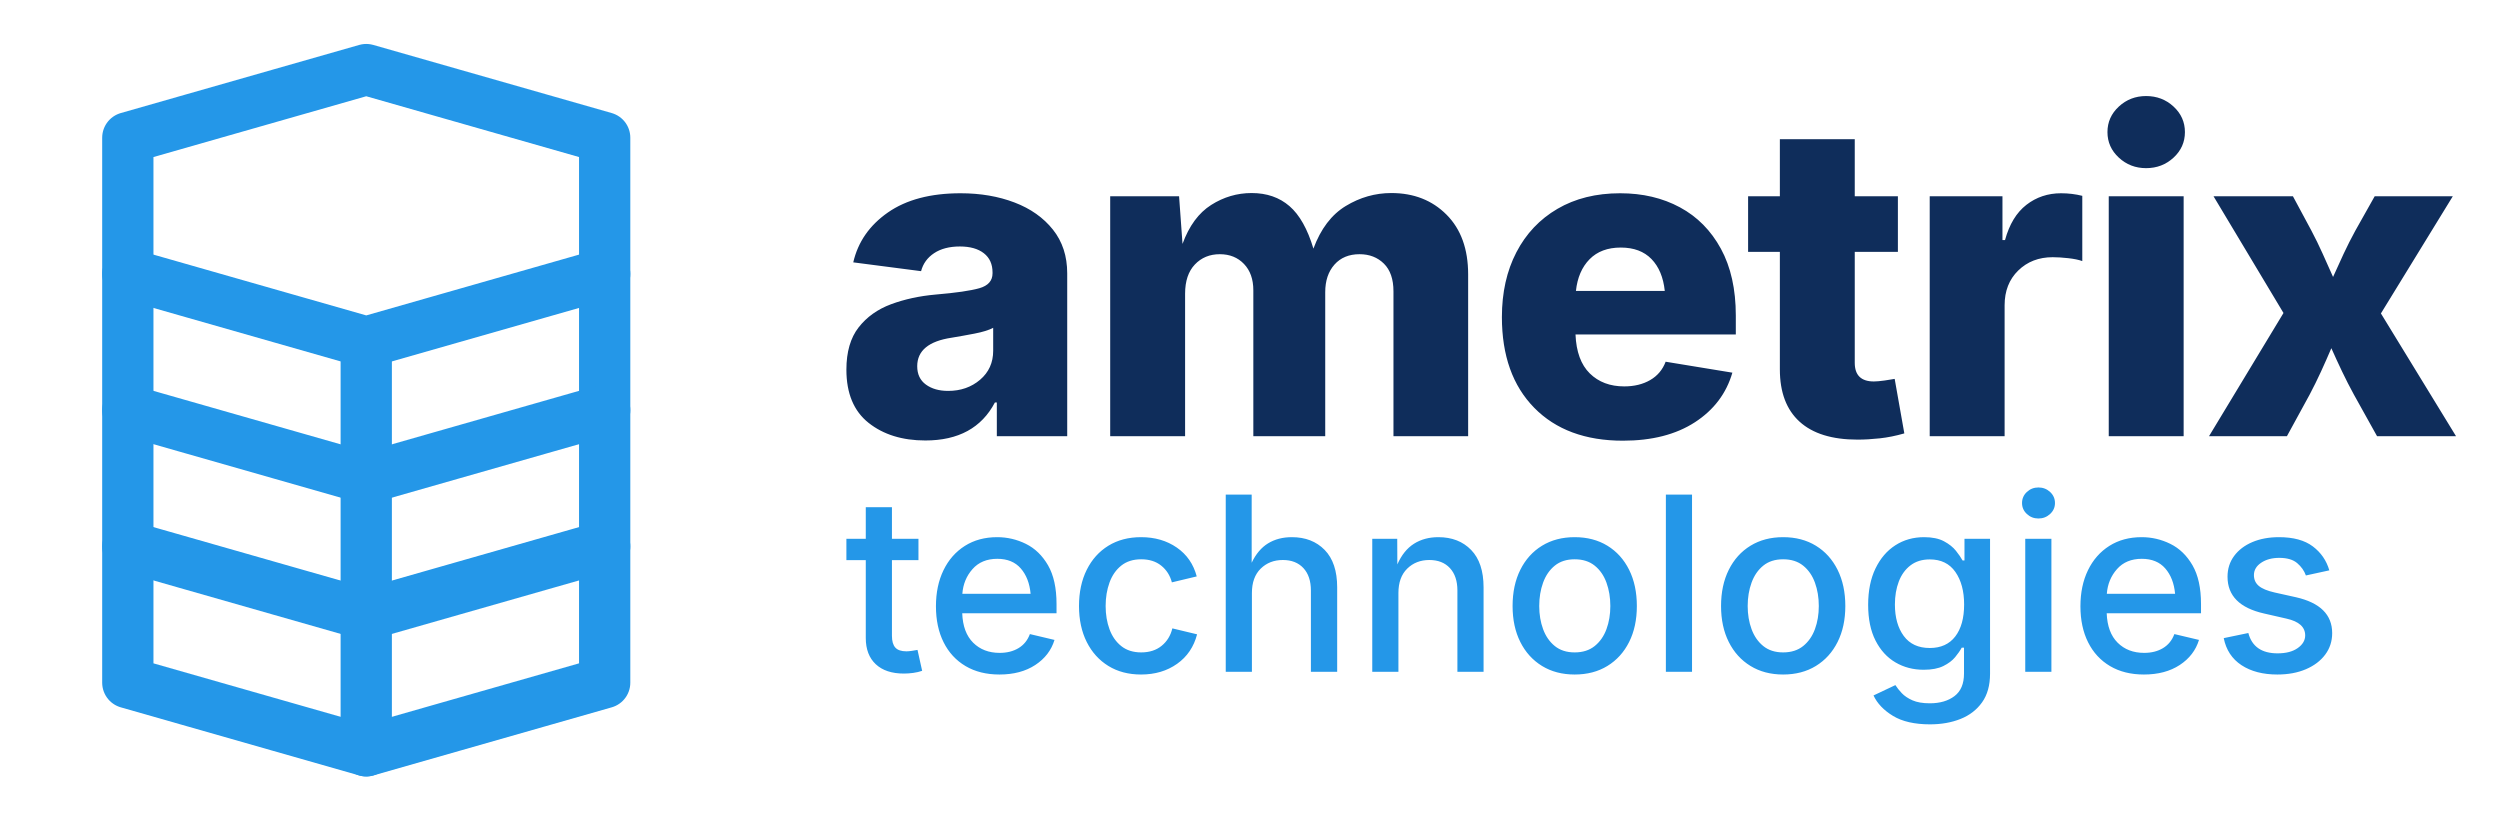
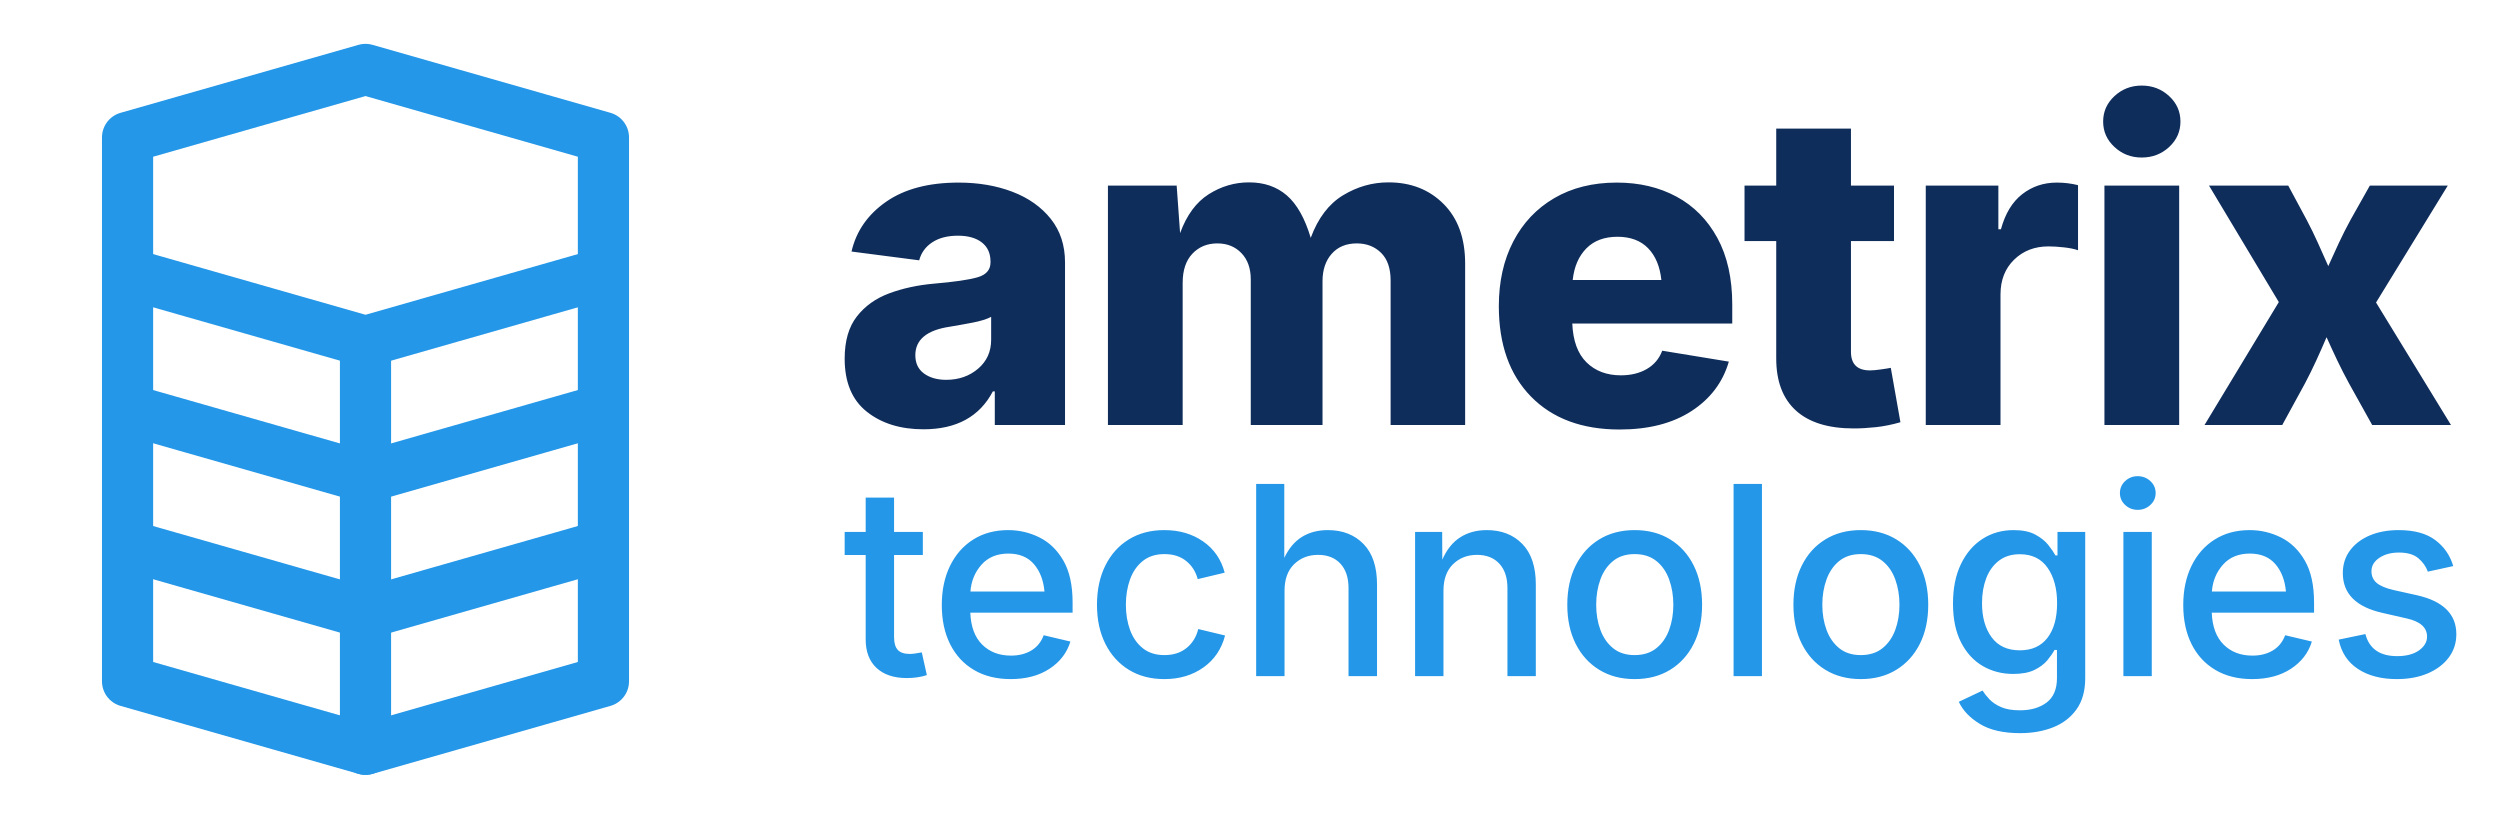
- <svg xmlns="http://www.w3.org/2000/svg" viewBox="0 0 341.3 112" width="341.3" height="112" role="img" aria-label="Ametrix Technologies">
+ <svg xmlns="http://www.w3.org/2000/svg" viewBox="0 0 342.0 112" width="342.0" height="112" role="img" aria-label="Ametrix Technologies">
  <g transform="translate(0 0)" fill="none" stroke="#2497E8" stroke-width="7" stroke-linejoin="round" stroke-linecap="round">
    <path d="M50 9.5 L82.55 18.8 L82.55 93.2 L50 102.5 L17.45 93.2 L17.45 18.8 Z" />
    <path d="M17.45 37.4 L50 46.7 L82.55 37.4" />
    <path d="M50 46.7 L50 102.5" />
    <path d="M17.45 56 L50 65.3 L82.55 56" />
    <path d="M17.45 74.6 L50 83.9 L82.55 74.6" />
  </g>
-   <path fill="#0F2D5B" d="M126.331 60.134Q121.614 60.134 118.582 57.731Q115.55 55.329 115.55 50.466Q115.55 46.833 117.22 44.694Q118.89 42.556 121.658 41.53Q124.427 40.505 127.737 40.212Q131.898 39.86 133.699 39.348Q135.501 38.835 135.501 37.311V37.194Q135.501 35.495 134.315 34.572Q133.128 33.649 131.048 33.649Q128.909 33.649 127.532 34.558Q126.155 35.466 125.745 37.019L116.487 35.817Q117.454 31.628 121.219 29.006Q124.984 26.384 131.136 26.384Q135.208 26.384 138.504 27.644Q141.8 28.903 143.748 31.35Q145.696 33.796 145.696 37.311V59.548H136.087V54.948H135.823Q133.099 60.134 126.331 60.134ZM129.437 53.366Q132.015 53.366 133.802 51.843Q135.589 50.319 135.589 47.888V44.753Q134.71 45.222 133.04 45.544Q131.37 45.866 129.935 46.101Q125.218 46.804 125.218 49.997Q125.218 51.638 126.404 52.502Q127.591 53.366 129.437 53.366Z M151.564 59.548V26.794H160.968L161.437 33.298Q162.785 29.606 165.348 27.98Q167.912 26.354 170.871 26.354Q173.976 26.354 176.042 28.142Q178.107 29.929 179.308 33.942Q180.802 29.899 183.717 28.127Q186.632 26.354 189.943 26.354Q194.543 26.354 197.487 29.313Q200.431 32.272 200.431 37.458V59.548H190.236V39.772Q190.236 37.282 188.932 35.993Q187.629 34.704 185.607 34.704Q183.439 34.704 182.179 36.125Q180.92 37.546 180.92 39.89V59.548H171.105V39.626Q171.105 37.37 169.831 36.037Q168.556 34.704 166.535 34.704Q164.455 34.704 163.122 36.11Q161.789 37.517 161.789 40.095V59.548Z M221.562 60.163Q213.857 60.163 209.448 55.666Q205.039 51.169 205.039 43.288Q205.039 38.249 207.017 34.44Q208.994 30.632 212.627 28.508Q216.26 26.384 221.182 26.384Q225.781 26.384 229.341 28.303Q232.9 30.222 234.937 33.957Q236.973 37.692 236.973 43.083V45.661H215.088Q215.234 49.206 217.036 50.978Q218.838 52.751 221.738 52.751Q223.789 52.751 225.283 51.887Q226.777 51.022 227.393 49.382L236.504 50.876Q235.273 55.124 231.392 57.644Q227.51 60.163 221.562 60.163ZM215.146 39.714H227.275Q226.982 36.931 225.459 35.363Q223.936 33.796 221.27 33.796Q218.574 33.796 217.007 35.393Q215.439 36.989 215.146 39.714Z M259.1 26.794V34.382H253.211V49.528Q253.211 52.077 255.819 52.077Q256.346 52.077 257.298 51.945Q258.25 51.813 258.661 51.726L259.979 59.167Q258.25 59.665 256.639 59.841Q255.028 60.017 253.592 60.017Q248.377 60.017 245.682 57.57Q242.987 55.124 242.987 50.436V34.382H238.651V26.794H242.987V19.001H253.211V26.794Z M263.444 59.548V26.794H273.376V32.77H273.727Q274.606 29.548 276.642 27.966Q278.679 26.384 281.374 26.384Q282.868 26.384 284.274 26.735V35.642Q283.542 35.378 282.355 35.246Q281.169 35.114 280.231 35.114Q277.389 35.114 275.529 36.931Q273.669 38.747 273.669 41.677V59.548Z M287.886 59.548V26.794H298.111V59.548ZM292.984 22.956Q290.816 22.956 289.263 21.52Q287.71 20.085 287.71 18.034Q287.71 15.983 289.263 14.548Q290.816 13.112 292.984 13.112Q295.181 13.112 296.734 14.548Q298.286 15.983 298.286 18.034Q298.286 20.085 296.734 21.52Q295.181 22.956 292.984 22.956Z M301.576 59.548 311.742 42.731 302.191 26.794H313.031L315.55 31.481Q316.371 33.034 317.088 34.631Q317.806 36.227 318.509 37.81Q319.212 36.227 319.96 34.631Q320.707 33.034 321.556 31.481L324.193 26.794H334.857L325.043 42.79L335.296 59.548H324.515L321.351 53.864Q320.502 52.311 319.74 50.715Q318.978 49.118 318.275 47.536Q317.601 49.118 316.869 50.715Q316.136 52.311 315.316 53.864L312.211 59.548Z" />
-   <path fill="#2497E8" d="M125.388 73.561V76.467H121.768V86.809Q121.768 87.897 122.231 88.408Q122.693 88.92 123.749 88.92Q124.041 88.92 124.487 88.855Q124.934 88.79 125.258 88.725L125.892 91.582Q125.323 91.777 124.666 91.866Q124.008 91.955 123.391 91.955Q120.924 91.955 119.56 90.681Q118.196 89.407 118.196 87.101V76.467H115.55V73.561H118.196V69.243H121.768V73.561Z M136.444 92.085Q133.766 92.085 131.817 90.933Q129.869 89.78 128.822 87.686Q127.775 85.591 127.775 82.766Q127.775 79.974 128.806 77.847Q129.837 75.721 131.72 74.527Q133.603 73.334 136.136 73.334Q138.198 73.334 140.057 74.251Q141.915 75.169 143.076 77.174Q144.237 79.179 144.237 82.458V83.724H131.363Q131.46 86.354 132.856 87.742Q134.253 89.131 136.477 89.131Q137.97 89.131 139.05 88.481Q140.13 87.832 140.6 86.565L143.961 87.361Q143.312 89.488 141.331 90.787Q139.35 92.085 136.444 92.085ZM131.379 81.062H140.698Q140.503 78.919 139.358 77.604Q138.214 76.289 136.152 76.289Q134.009 76.289 132.767 77.693Q131.525 79.097 131.379 81.062Z M155.78 92.085Q153.215 92.085 151.315 90.916Q149.416 89.747 148.361 87.645Q147.305 85.543 147.305 82.734Q147.305 79.909 148.361 77.79Q149.416 75.672 151.315 74.503Q153.215 73.334 155.78 73.334Q158.605 73.334 160.659 74.755Q162.712 76.175 163.378 78.692L159.985 79.503Q159.612 78.091 158.532 77.222Q157.452 76.354 155.796 76.354Q154.157 76.354 153.077 77.214Q151.997 78.075 151.47 79.528Q150.942 80.981 150.942 82.734Q150.942 84.471 151.47 85.908Q151.997 87.345 153.077 88.205Q154.157 89.066 155.796 89.066Q157.485 89.066 158.589 88.165Q159.693 87.264 160.05 85.786L163.427 86.598Q162.761 89.163 160.699 90.624Q158.637 92.085 155.78 92.085Z M170.911 80.964V91.712H167.339V67.522H170.879V76.825Q171.739 75.022 173.119 74.178Q174.499 73.334 176.366 73.334Q179.142 73.334 180.847 75.079Q182.551 76.825 182.551 80.185V91.712H178.964V80.623Q178.964 78.659 177.941 77.555Q176.918 76.451 175.132 76.451Q173.314 76.451 172.112 77.628Q170.911 78.805 170.911 80.964Z M190.912 80.964V91.712H187.341V73.561H190.75L190.766 77.052Q191.611 75.136 193.031 74.235Q194.452 73.334 196.367 73.334Q199.144 73.334 200.84 75.079Q202.537 76.825 202.537 80.185V91.712H198.965V80.623Q198.965 78.659 197.942 77.555Q196.919 76.451 195.133 76.451Q193.315 76.451 192.114 77.628Q190.912 78.805 190.912 80.964Z M214.973 92.085Q212.424 92.085 210.516 90.916Q208.608 89.747 207.553 87.645Q206.498 85.543 206.498 82.734Q206.498 79.909 207.553 77.79Q208.608 75.672 210.516 74.503Q212.424 73.334 214.973 73.334Q217.538 73.334 219.445 74.503Q221.353 75.672 222.408 77.79Q223.463 79.909 223.463 82.734Q223.463 85.543 222.408 87.645Q221.353 89.747 219.445 90.916Q217.538 92.085 214.973 92.085ZM214.973 89.066Q216.628 89.066 217.708 88.197Q218.788 87.328 219.315 85.892Q219.843 84.455 219.843 82.734Q219.843 80.997 219.315 79.544Q218.788 78.091 217.708 77.222Q216.628 76.354 214.973 76.354Q213.333 76.354 212.261 77.222Q211.19 78.091 210.662 79.544Q210.135 80.997 210.135 82.734Q210.135 84.455 210.662 85.892Q211.19 87.328 212.261 88.197Q213.333 89.066 214.973 89.066Z M230.996 67.522V91.712H227.425V67.522Z M243.432 92.085Q240.883 92.085 238.976 90.916Q237.068 89.747 236.013 87.645Q234.958 85.543 234.958 82.734Q234.958 79.909 236.013 77.79Q237.068 75.672 238.976 74.503Q240.883 73.334 243.432 73.334Q245.997 73.334 247.905 74.503Q249.813 75.672 250.868 77.79Q251.923 79.909 251.923 82.734Q251.923 85.543 250.868 87.645Q249.813 89.747 247.905 90.916Q245.997 92.085 243.432 92.085ZM243.432 89.066Q245.088 89.066 246.168 88.197Q247.248 87.328 247.775 85.892Q248.303 84.455 248.303 82.734Q248.303 80.997 247.775 79.544Q247.248 78.091 246.168 77.222Q245.088 76.354 243.432 76.354Q241.793 76.354 240.721 77.222Q239.65 78.091 239.122 79.544Q238.594 80.997 238.594 82.734Q238.594 84.455 239.122 85.892Q239.65 87.328 240.721 88.197Q241.793 89.066 243.432 89.066Z M263.482 98.888Q260.333 98.888 258.433 97.735Q256.534 96.582 255.771 94.943L258.758 93.53Q259.083 94.05 259.627 94.626Q260.171 95.202 261.088 95.608Q262.005 96.014 263.466 96.014Q265.528 96.014 266.827 95.032Q268.126 94.05 268.126 91.955V88.416H267.817Q267.492 89.017 266.916 89.715Q266.34 90.413 265.309 90.925Q264.278 91.436 262.622 91.436Q260.479 91.436 258.766 90.429Q257.053 89.423 256.047 87.45Q255.04 85.478 255.04 82.572Q255.04 79.682 256.039 77.612Q257.037 75.542 258.758 74.438Q260.479 73.334 262.671 73.334Q264.343 73.334 265.39 73.894Q266.437 74.454 267.03 75.201Q267.622 75.948 267.931 76.516H268.191V73.561H271.681V91.972Q271.681 94.358 270.593 95.884Q269.506 97.41 267.655 98.149Q265.804 98.888 263.482 98.888ZM263.45 88.465Q265.723 88.465 266.932 86.89Q268.142 85.315 268.142 82.523Q268.142 79.795 266.949 78.083Q265.755 76.37 263.45 76.37Q261.875 76.37 260.812 77.19Q259.748 78.01 259.221 79.398Q258.693 80.786 258.693 82.523Q258.693 85.185 259.903 86.825Q261.112 88.465 263.45 88.465Z M276.487 91.712V73.561H280.058V91.712ZM278.289 70.785Q277.363 70.785 276.706 70.168Q276.048 69.551 276.048 68.675Q276.048 67.782 276.706 67.165Q277.363 66.548 278.289 66.548Q279.214 66.548 279.88 67.165Q280.545 67.782 280.545 68.675Q280.545 69.551 279.88 70.168Q279.214 70.785 278.289 70.785Z M292.689 92.085Q290.01 92.085 288.062 90.933Q286.114 89.78 285.067 87.686Q284.02 85.591 284.02 82.766Q284.02 79.974 285.05 77.847Q286.081 75.721 287.965 74.527Q289.848 73.334 292.381 73.334Q294.442 73.334 296.301 74.251Q298.16 75.169 299.321 77.174Q300.482 79.179 300.482 82.458V83.724H287.607Q287.705 86.354 289.101 87.742Q290.497 89.131 292.721 89.131Q294.215 89.131 295.295 88.481Q296.374 87.832 296.845 86.565L300.206 87.361Q299.556 89.488 297.576 90.787Q295.595 92.085 292.689 92.085ZM287.624 81.062H296.943Q296.748 78.919 295.603 77.604Q294.459 76.289 292.397 76.289Q290.254 76.289 289.012 77.693Q287.77 79.097 287.624 81.062Z M310.905 92.085Q307.95 92.085 306.01 90.811Q304.07 89.536 303.583 87.117L306.943 86.419Q307.674 89.195 310.937 89.195Q312.674 89.195 313.689 88.473Q314.704 87.751 314.704 86.744Q314.704 85.023 312.155 84.455L309.102 83.757Q304.102 82.637 304.102 78.74Q304.102 77.117 305.003 75.899Q305.904 74.681 307.487 74.008Q309.07 73.334 311.132 73.334Q314.07 73.334 315.743 74.592Q317.415 75.85 317.999 77.864L314.801 78.562Q314.46 77.604 313.616 76.881Q312.772 76.159 311.164 76.159Q309.687 76.159 308.697 76.825Q307.706 77.49 307.706 78.513Q307.706 79.422 308.364 79.982Q309.021 80.542 310.515 80.883L313.437 81.533Q318.389 82.653 318.389 86.436Q318.389 88.092 317.439 89.366Q316.489 90.64 314.801 91.363Q313.113 92.085 310.905 92.085Z" />
+   <path fill="#0F2D5B" d="M126.331 58.728Q121.614 58.728 118.582 56.325Q115.55 53.923 115.55 49.06Q115.55 45.427 117.22 43.288Q118.89 41.15 121.658 40.124Q124.427 39.099 127.737 38.806Q131.898 38.454 133.699 37.942Q135.501 37.429 135.501 35.905V35.788Q135.501 34.089 134.315 33.166Q133.128 32.243 131.048 32.243Q128.909 32.243 127.532 33.151Q126.155 34.06 125.745 35.612L116.487 34.411Q117.454 30.222 121.219 27.6Q124.984 24.978 131.136 24.978Q135.208 24.978 138.504 26.237Q141.8 27.497 143.748 29.943Q145.696 32.39 145.696 35.905V58.142H136.087V53.542H135.823Q133.099 58.728 126.331 58.728ZM129.437 51.96Q132.015 51.96 133.802 50.437Q135.589 48.913 135.589 46.482V43.347Q134.71 43.816 133.04 44.138Q131.37 44.46 129.935 44.694Q125.218 45.398 125.218 48.591Q125.218 50.232 126.404 51.096Q127.591 51.96 129.437 51.96Z M151.564 58.142V25.388H160.968L161.437 31.892Q162.785 28.2 165.348 26.574Q167.912 24.948 170.871 24.948Q173.976 24.948 176.042 26.735Q178.107 28.523 179.308 32.536Q180.802 28.493 183.717 26.721Q186.632 24.948 189.943 24.948Q194.543 24.948 197.487 27.907Q200.431 30.866 200.431 36.052V58.142H190.236V38.366Q190.236 35.876 188.932 34.587Q187.629 33.298 185.607 33.298Q183.439 33.298 182.179 34.719Q180.92 36.14 180.92 38.484V58.142H171.105V38.22Q171.105 35.964 169.831 34.631Q168.556 33.298 166.535 33.298Q164.455 33.298 163.122 34.704Q161.789 36.11 161.789 38.689V58.142Z M221.562 58.757Q213.857 58.757 209.448 54.26Q205.039 49.763 205.039 41.882Q205.039 36.843 207.017 33.034Q208.994 29.226 212.627 27.102Q216.26 24.978 221.182 24.978Q225.781 24.978 229.341 26.897Q232.9 28.816 234.937 32.551Q236.973 36.286 236.973 41.677V44.255H215.088Q215.234 47.8 217.036 49.572Q218.838 51.345 221.738 51.345Q223.789 51.345 225.283 50.481Q226.777 49.616 227.393 47.976L236.504 49.47Q235.273 53.718 231.392 56.237Q227.51 58.757 221.562 58.757ZM215.146 38.308H227.275Q226.982 35.525 225.459 33.957Q223.936 32.39 221.27 32.39Q218.574 32.39 217.007 33.986Q215.439 35.583 215.146 38.308Z M259.1 25.388V32.976H253.211V48.122Q253.211 50.671 255.819 50.671Q256.346 50.671 257.298 50.539Q258.25 50.407 258.661 50.319L259.979 57.761Q258.25 58.259 256.639 58.435Q255.028 58.61 253.592 58.61Q248.377 58.61 245.682 56.164Q242.987 53.718 242.987 49.03V32.976H238.651V25.388H242.987V17.595H253.211V25.388Z M263.444 58.142V25.388H273.376V31.364H273.727Q274.606 28.142 276.642 26.56Q278.679 24.978 281.374 24.978Q282.868 24.978 284.274 25.329V34.235Q283.542 33.972 282.355 33.84Q281.169 33.708 280.231 33.708Q277.389 33.708 275.529 35.525Q273.669 37.341 273.669 40.271V58.142Z M287.886 58.142V25.388H298.111V58.142ZM292.984 21.55Q290.816 21.55 289.263 20.114Q287.71 18.679 287.71 16.628Q287.71 14.577 289.263 13.142Q290.816 11.706 292.984 11.706Q295.181 11.706 296.734 13.142Q298.286 14.577 298.286 16.628Q298.286 18.679 296.734 20.114Q295.181 21.55 292.984 21.55Z M301.576 58.142 311.742 41.325 302.191 25.388H313.031L315.55 30.075Q316.371 31.628 317.088 33.225Q317.806 34.821 318.509 36.403Q319.212 34.821 319.96 33.225Q320.707 31.628 321.556 30.075L324.193 25.388H334.857L325.043 41.384L335.296 58.142H324.515L321.351 52.458Q320.502 50.905 319.74 49.309Q318.978 47.712 318.275 46.13Q317.601 47.712 316.869 49.309Q316.136 50.905 315.316 52.458L312.211 58.142Z" />
+   <path fill="#2497E8" d="M126.244 72.765V75.924H122.309V87.165Q122.309 88.347 122.812 88.903Q123.315 89.459 124.462 89.459Q124.779 89.459 125.264 89.388Q125.75 89.318 126.103 89.247L126.791 92.353Q126.173 92.565 125.459 92.662Q124.744 92.759 124.073 92.759Q121.391 92.759 119.909 91.373Q118.426 89.988 118.426 87.482V75.924H115.55V72.765H118.426V68.071H122.309V72.765Z M138.261 92.9Q135.35 92.9 133.232 91.647Q131.114 90.394 129.976 88.118Q128.838 85.841 128.838 82.771Q128.838 79.735 129.958 77.424Q131.079 75.112 133.126 73.815Q135.173 72.518 137.926 72.518Q140.167 72.518 142.188 73.515Q144.208 74.512 145.47 76.691Q146.732 78.871 146.732 82.435V83.812H132.738Q132.844 86.671 134.361 88.179Q135.879 89.688 138.297 89.688Q139.92 89.688 141.094 88.982Q142.267 88.276 142.779 86.9L146.432 87.765Q145.726 90.076 143.573 91.488Q141.42 92.9 138.261 92.9ZM132.755 80.918H142.885Q142.673 78.588 141.429 77.159Q140.185 75.73 137.944 75.73Q135.614 75.73 134.264 77.256Q132.914 78.783 132.755 80.918Z M159.278 92.9Q156.49 92.9 154.426 91.629Q152.361 90.359 151.214 88.074Q150.067 85.788 150.067 82.735Q150.067 79.665 151.214 77.362Q152.361 75.059 154.426 73.789Q156.49 72.518 159.278 72.518Q162.349 72.518 164.581 74.062Q166.813 75.606 167.537 78.341L163.849 79.224Q163.443 77.688 162.269 76.744Q161.096 75.8 159.296 75.8Q157.514 75.8 156.34 76.736Q155.167 77.671 154.593 79.25Q154.02 80.83 154.02 82.735Q154.02 84.624 154.593 86.185Q155.167 87.747 156.34 88.682Q157.514 89.618 159.296 89.618Q161.131 89.618 162.331 88.638Q163.531 87.659 163.919 86.053L167.59 86.935Q166.866 89.723 164.625 91.312Q162.384 92.9 159.278 92.9Z M175.725 80.812V92.494H171.843V66.201H175.69V76.312Q176.625 74.353 178.125 73.436Q179.625 72.518 181.654 72.518Q184.672 72.518 186.525 74.415Q188.378 76.312 188.378 79.965V92.494H184.478V80.441Q184.478 78.306 183.366 77.106Q182.254 75.906 180.313 75.906Q178.337 75.906 177.031 77.186Q175.725 78.465 175.725 80.812Z M197.466 80.812V92.494H193.583V72.765H197.289L197.307 76.559Q198.224 74.477 199.769 73.497Q201.313 72.518 203.395 72.518Q206.413 72.518 208.257 74.415Q210.101 76.312 210.101 79.965V92.494H206.218V80.441Q206.218 78.306 205.107 77.106Q203.995 75.906 202.054 75.906Q200.077 75.906 198.772 77.186Q197.466 78.465 197.466 80.812Z M223.618 92.9Q220.847 92.9 218.774 91.629Q216.7 90.359 215.553 88.074Q214.406 85.788 214.406 82.735Q214.406 79.665 215.553 77.362Q216.7 75.059 218.774 73.789Q220.847 72.518 223.618 72.518Q226.406 72.518 228.48 73.789Q230.553 75.059 231.7 77.362Q232.847 79.665 232.847 82.735Q232.847 85.788 231.7 88.074Q230.553 90.359 228.48 91.629Q226.406 92.9 223.618 92.9ZM223.618 89.618Q225.418 89.618 226.591 88.674Q227.765 87.729 228.338 86.168Q228.912 84.606 228.912 82.735Q228.912 80.847 228.338 79.268Q227.765 77.688 226.591 76.744Q225.418 75.8 223.618 75.8Q221.836 75.8 220.671 76.744Q219.506 77.688 218.933 79.268Q218.359 80.847 218.359 82.735Q218.359 84.606 218.933 86.168Q219.506 87.729 220.671 88.674Q221.836 89.618 223.618 89.618Z M241.035 66.201V92.494H237.153V66.201Z M254.553 92.9Q251.782 92.9 249.709 91.629Q247.635 90.359 246.488 88.074Q245.341 85.788 245.341 82.735Q245.341 79.665 246.488 77.362Q247.635 75.059 249.709 73.789Q251.782 72.518 254.553 72.518Q257.341 72.518 259.414 73.789Q261.488 75.059 262.635 77.362Q263.782 79.665 263.782 82.735Q263.782 85.788 262.635 88.074Q261.488 90.359 259.414 91.629Q257.341 92.9 254.553 92.9ZM254.553 89.618Q256.352 89.618 257.526 88.674Q258.699 87.729 259.273 86.168Q259.847 84.606 259.847 82.735Q259.847 80.847 259.273 79.268Q258.699 77.688 257.526 76.744Q256.352 75.8 254.553 75.8Q252.77 75.8 251.606 76.744Q250.441 77.688 249.867 79.268Q249.294 80.847 249.294 82.735Q249.294 84.606 249.867 86.168Q250.441 87.729 251.606 88.674Q252.77 89.618 254.553 89.618Z M276.346 100.294Q272.923 100.294 270.858 99.041Q268.793 97.788 267.964 96.006L271.211 94.47Q271.564 95.035 272.155 95.662Q272.746 96.288 273.743 96.729Q274.74 97.17 276.328 97.17Q278.57 97.17 279.981 96.103Q281.393 95.035 281.393 92.759V88.912H281.058Q280.705 89.565 280.078 90.323Q279.452 91.082 278.331 91.638Q277.211 92.194 275.411 92.194Q273.081 92.194 271.22 91.1Q269.358 90.006 268.264 87.862Q267.17 85.718 267.17 82.559Q267.17 79.418 268.255 77.168Q269.34 74.918 271.211 73.718Q273.081 72.518 275.464 72.518Q277.281 72.518 278.42 73.127Q279.558 73.736 280.202 74.547Q280.846 75.359 281.181 75.977H281.464V72.765H285.258V92.776Q285.258 95.37 284.075 97.029Q282.893 98.688 280.881 99.491Q278.87 100.294 276.346 100.294ZM276.311 88.965Q278.781 88.965 280.096 87.253Q281.411 85.541 281.411 82.506Q281.411 79.541 280.114 77.68Q278.817 75.818 276.311 75.818Q274.599 75.818 273.443 76.709Q272.287 77.6 271.714 79.109Q271.14 80.618 271.14 82.506Q271.14 85.4 272.455 87.182Q273.77 88.965 276.311 88.965Z M290.481 92.494V72.765H294.363V92.494ZM292.44 69.747Q291.434 69.747 290.719 69.077Q290.005 68.406 290.005 67.453Q290.005 66.483 290.719 65.812Q291.434 65.142 292.44 65.142Q293.446 65.142 294.169 65.812Q294.893 66.483 294.893 67.453Q294.893 68.406 294.169 69.077Q293.446 69.747 292.44 69.747Z M308.092 92.9Q305.181 92.9 303.063 91.647Q300.946 90.394 299.807 88.118Q298.669 85.841 298.669 82.771Q298.669 79.735 299.79 77.424Q300.91 75.112 302.957 73.815Q305.004 72.518 307.757 72.518Q309.998 72.518 312.019 73.515Q314.039 74.512 315.301 76.691Q316.563 78.871 316.563 82.435V83.812H302.569Q302.675 86.671 304.192 88.179Q305.71 89.688 308.128 89.688Q309.751 89.688 310.925 88.982Q312.098 88.276 312.61 86.9L316.263 87.765Q315.557 90.076 313.404 91.488Q311.251 92.9 308.092 92.9ZM302.587 80.918H312.716Q312.504 78.588 311.26 77.159Q310.016 75.73 307.775 75.73Q305.445 75.73 304.095 77.256Q302.745 78.783 302.587 80.918Z M327.892 92.9Q324.68 92.9 322.571 91.515Q320.463 90.129 319.933 87.5L323.586 86.741Q324.38 89.759 327.927 89.759Q329.815 89.759 330.918 88.974Q332.021 88.188 332.021 87.094Q332.021 85.224 329.251 84.606L325.933 83.847Q320.498 82.63 320.498 78.394Q320.498 76.63 321.477 75.306Q322.457 73.983 324.177 73.25Q325.898 72.518 328.139 72.518Q331.333 72.518 333.151 73.886Q334.968 75.253 335.604 77.441L332.127 78.2Q331.757 77.159 330.839 76.374Q329.921 75.589 328.174 75.589Q326.568 75.589 325.492 76.312Q324.416 77.036 324.416 78.147Q324.416 79.136 325.13 79.744Q325.845 80.353 327.468 80.724L330.645 81.43Q336.027 82.647 336.027 86.759Q336.027 88.559 334.995 89.944Q333.962 91.329 332.127 92.115Q330.292 92.9 327.892 92.9Z" />
</svg>
